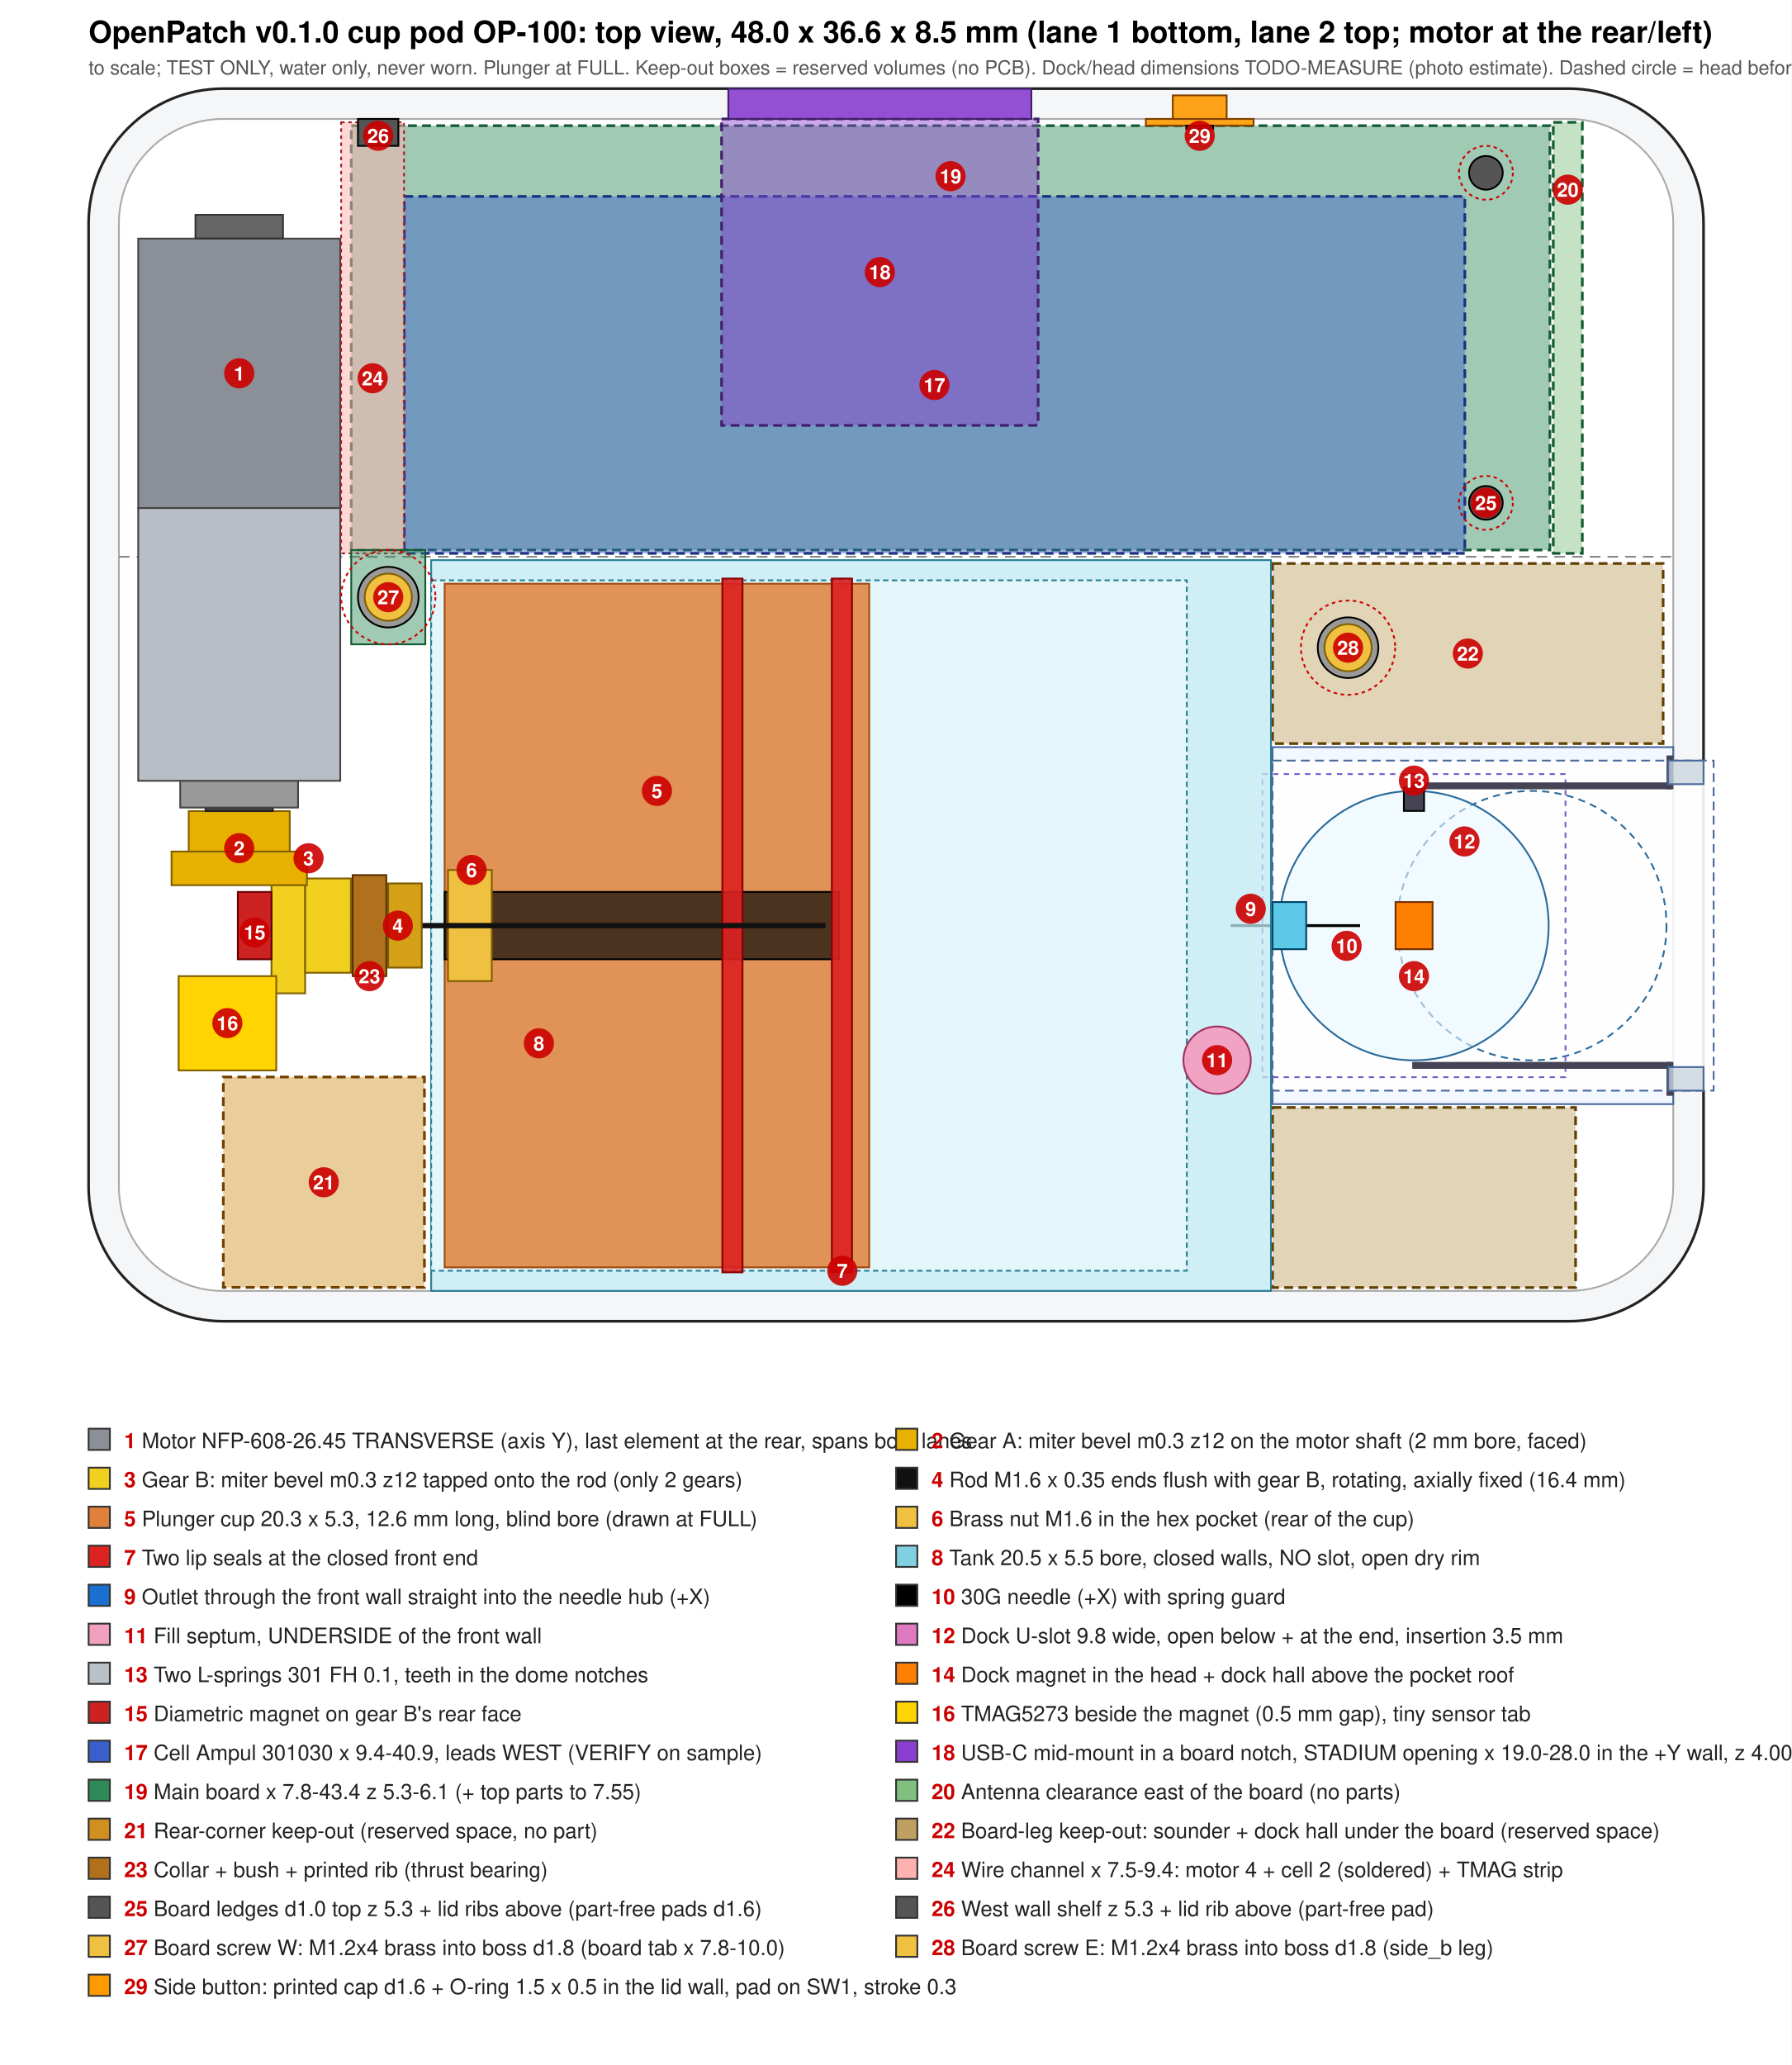
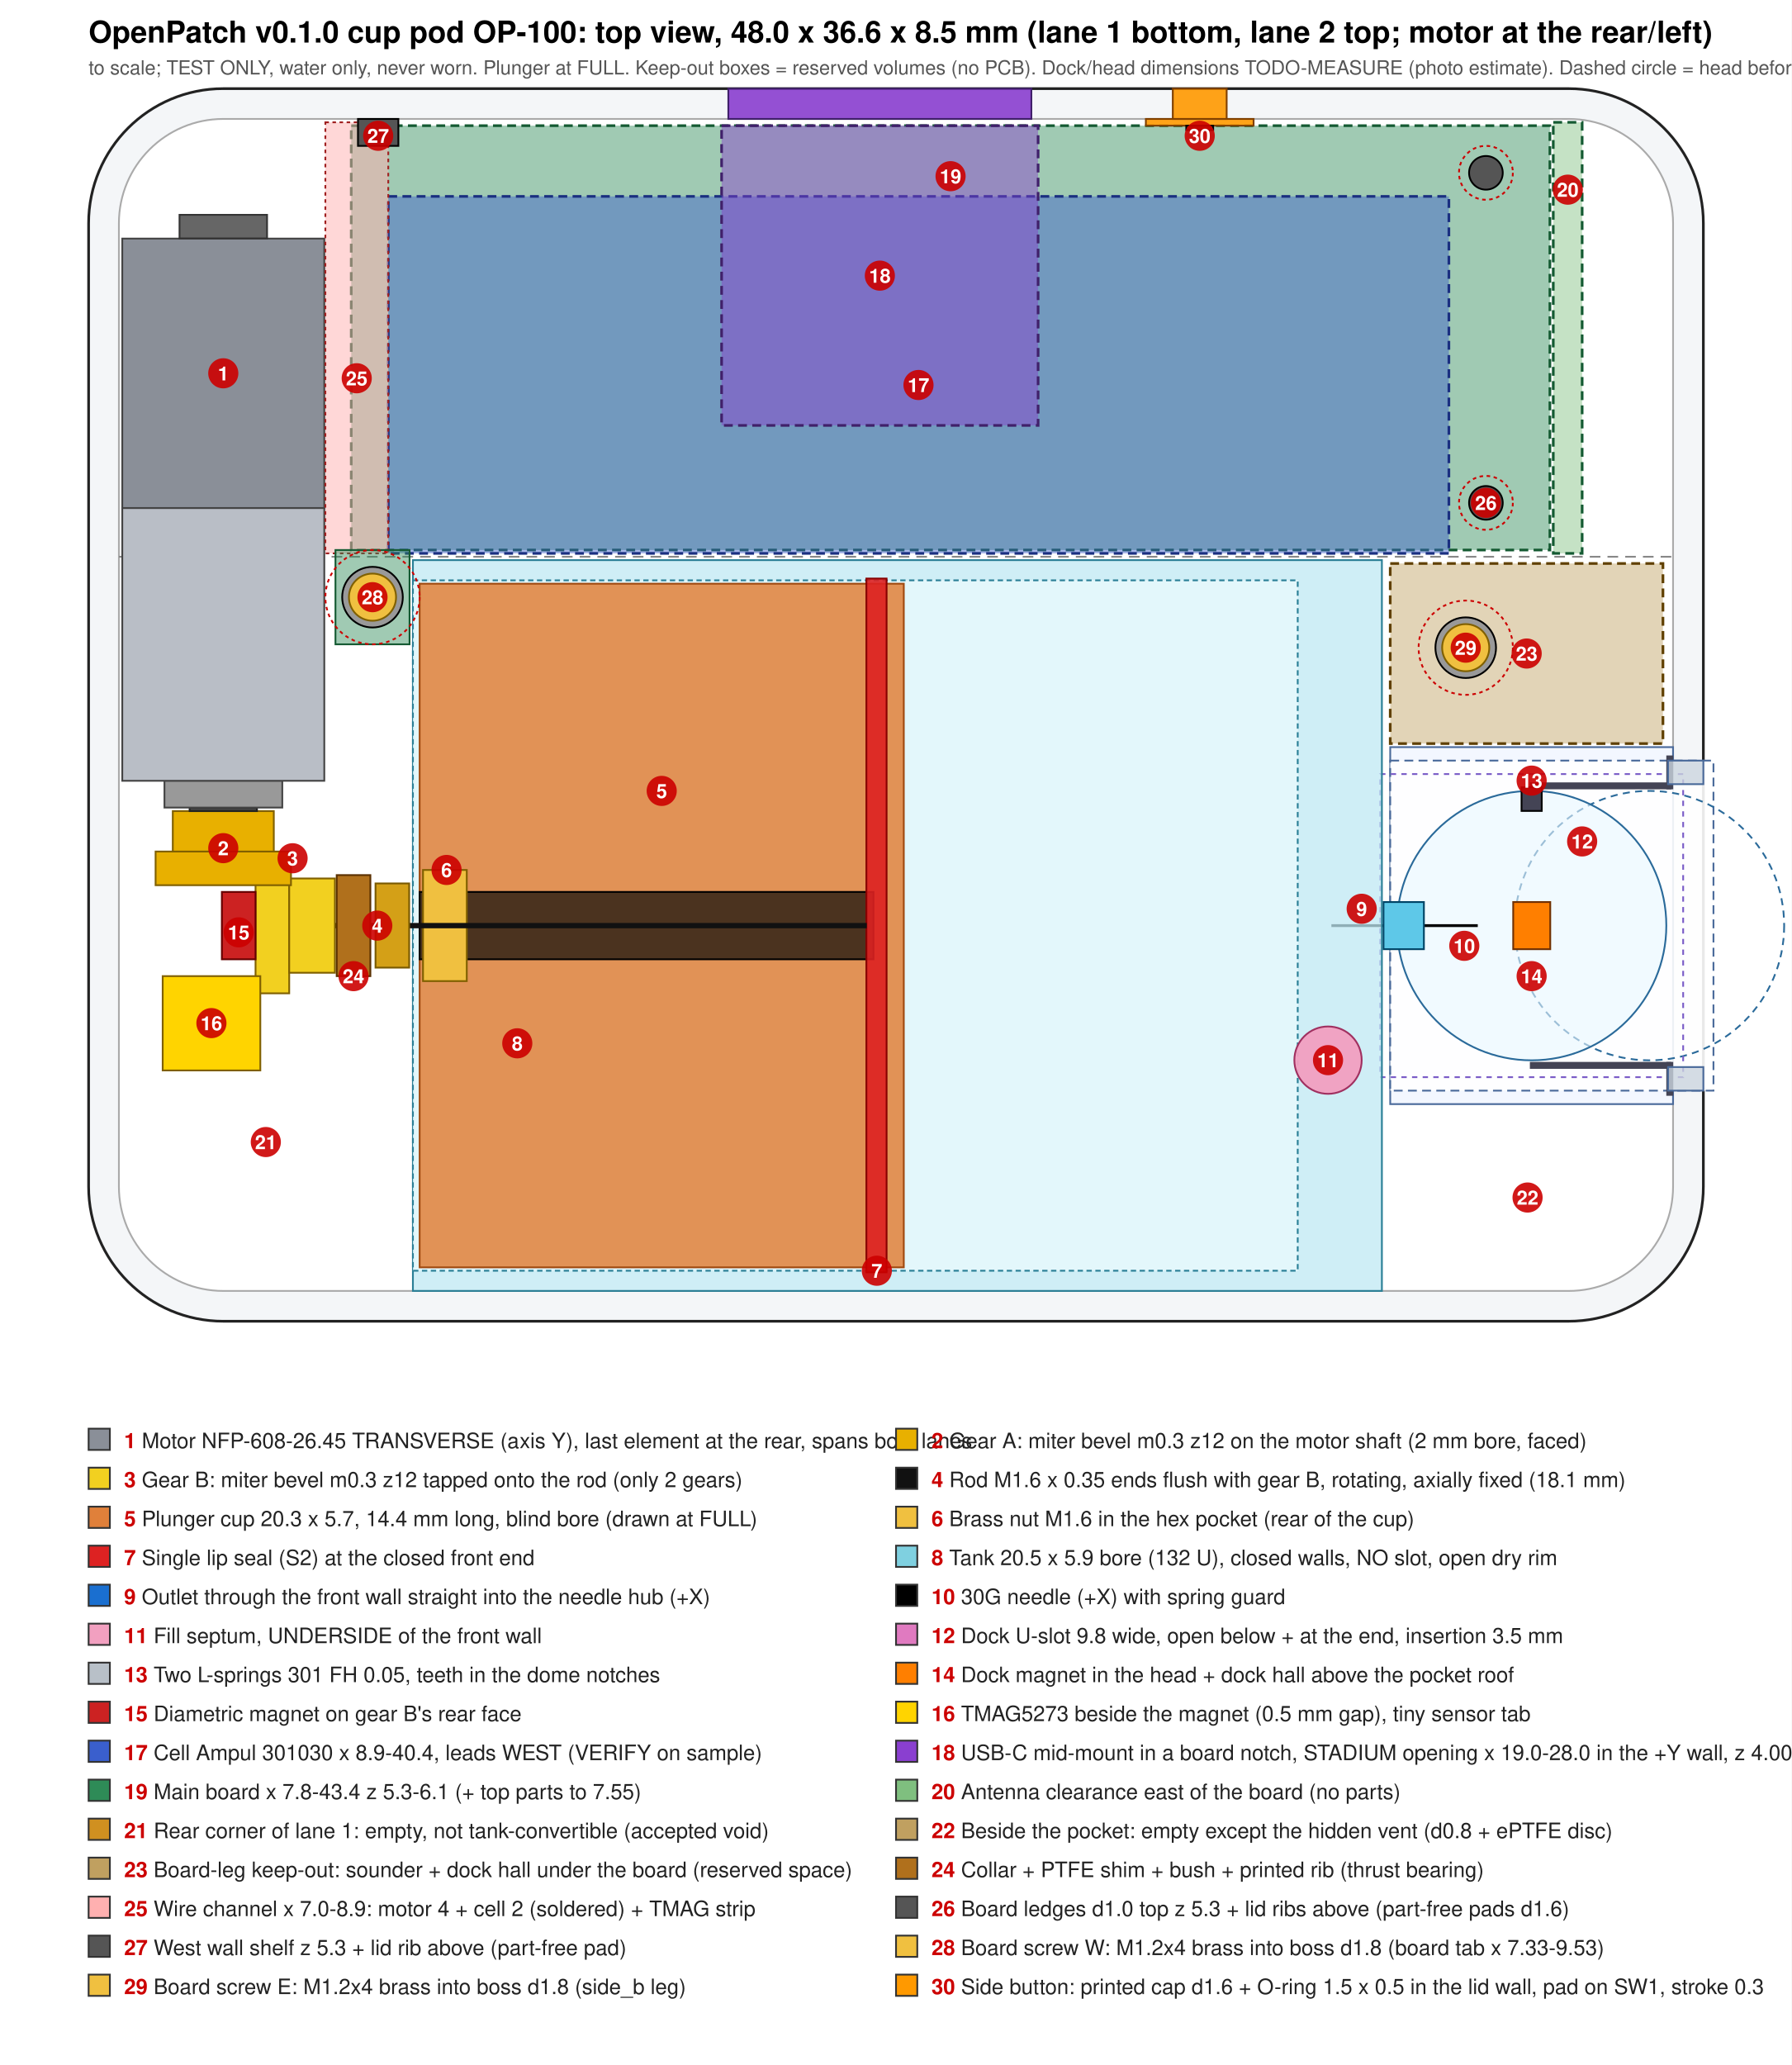
<svg xmlns="http://www.w3.org/2000/svg" width="1011" height="1165" viewBox="0 0 1011 1165" font-family="Helvetica,Arial,sans-serif">
  <rect width="100%" height="100%" fill="#ffffff" />
  <text x="50" y="24" font-size="17" font-weight="bold">OpenPatch v0.1.0 cup pod OP-100: top view, 48.0 x 36.6 x 8.5 mm (lane 1 bottom, lane 2 top; motor at the rear/left)</text>
  <text x="50" y="42" font-size="11" fill="#555">to scale; TEST ONLY, water only, never worn. Plunger at FULL. Keep-out boxes = reserved volumes (no PCB). Dock/head dimensions TODO-MEASURE (photo estimate). Dashed circle = head before the slide.</text>
-   <rect x="50.0" y="50.0" width="911.3" height="695.4" rx="76.0" fill="#f4f6f8" fill-opacity="1.0" stroke="#222" stroke-width="1.5" />
-   <rect x="67.1" y="67.1" width="877.1" height="661.2" rx="58.9" fill="#ffffff" fill-opacity="1.0" stroke="#aaa" stroke-width="1.0" />
-   <line x1="67.1" y1="314.1" x2="944.2" y2="314.1" stroke="#888" stroke-width="1.0" stroke-dasharray="6,4" />
-   <rect x="718.1" y="421.5" width="226.1" height="201.4" rx="0.0" fill="#e8f0ff" fill-opacity="0.5" stroke="#4a6a9a" stroke-width="1.0" />
-   <rect x="718.1" y="429.1" width="248.9" height="186.2" rx="0.0" fill="#ffffff" fill-opacity="0.9" stroke="#4a6a9a" stroke-width="1.0" stroke-dasharray="5,3" />
-   <circle cx="864.4" cy="522.2" r="76.0" fill="none" fill-opacity="1.0" stroke="#2a6a9a" stroke-width="1" stroke-dasharray="4,3" />
-   <circle cx="797.9" cy="522.2" r="76.0" fill="#e8f6ff" fill-opacity="0.6" stroke="#2a6a9a" stroke-width="1" />
-   <rect x="712.4" y="436.7" width="171.0" height="171.0" rx="0.0" fill="none" fill-opacity="1.0" stroke="#7a5cc7" stroke-width="1.0" stroke-dasharray="3,3" />
-   <rect x="797.9" y="600.1" width="144.4" height="1.9" rx="0.0" fill="#b8c0c8" fill-opacity="1.0" stroke="#445" stroke-width="2" />
-   <rect x="941.4" y="600.1" width="1.9" height="17.1" rx="0.0" fill="#b8c0c8" fill-opacity="1.0" stroke="#445" stroke-width="2" />
-   <rect x="941.4" y="602.0" width="19.9" height="13.3" rx="0.0" fill="#c9d3dd" fill-opacity="0.8" stroke="#4a6a9a" stroke-width="1.0" />
-   <rect x="792.2" y="596.2" width="11.4" height="-5.7" rx="0.0" fill="#445" fill-opacity="1.0" stroke="#000" stroke-width="1.0" />
-   <rect x="797.9" y="442.4" width="144.4" height="1.9" rx="0.0" fill="#b8c0c8" fill-opacity="1.0" stroke="#445" stroke-width="2" />
-   <rect x="941.4" y="427.2" width="1.9" height="17.1" rx="0.0" fill="#b8c0c8" fill-opacity="1.0" stroke="#445" stroke-width="2" />
-   <rect x="941.4" y="429.1" width="19.9" height="13.3" rx="0.0" fill="#c9d3dd" fill-opacity="0.8" stroke="#4a6a9a" stroke-width="1.0" />
-   <rect x="792.2" y="444.2" width="11.4" height="13.3" rx="0.0" fill="#445" fill-opacity="1.0" stroke="#000" stroke-width="1.0" />
-   <rect x="787.5" y="508.9" width="20.9" height="26.6" rx="0.0" fill="#ff7f00" fill-opacity="1.0" stroke="#703000" stroke-width="1.0" />
-   <line x1="694.4" y1="522.2" x2="767.5" y2="522.2" stroke="#000" stroke-width="1.6" />
-   <rect x="718.1" y="508.9" width="19.0" height="26.6" rx="0.0" fill="#5ec8e8" fill-opacity="1.0" stroke="#046" stroke-width="1.0" />
+   <rect x="50.0" y="50.0" width="911.2" height="695.4" rx="76.0" fill="#f4f6f8" fill-opacity="1.0" stroke="#222" stroke-width="1.5" />
+   <rect x="67.1" y="67.1" width="877.0" height="661.2" rx="58.9" fill="#ffffff" fill-opacity="1.0" stroke="#aaa" stroke-width="1.0" />
+   <line x1="67.1" y1="314.1" x2="944.1" y2="314.1" stroke="#888" stroke-width="1.0" stroke-dasharray="6,4" />
+   <rect x="784.5" y="421.5" width="159.6" height="201.4" rx="0.0" fill="#e8f0ff" fill-opacity="0.5" stroke="#4a6a9a" stroke-width="1.0" />
+   <rect x="784.5" y="429.1" width="182.4" height="186.2" rx="0.0" fill="#ffffff" fill-opacity="0.9" stroke="#4a6a9a" stroke-width="1.0" stroke-dasharray="5,3" />
+   <circle cx="930.8" cy="522.2" r="76.0" fill="none" fill-opacity="1.0" stroke="#2a6a9a" stroke-width="1" stroke-dasharray="4,3" />
+   <circle cx="864.3" cy="522.2" r="76.0" fill="#e8f6ff" fill-opacity="0.6" stroke="#2a6a9a" stroke-width="1" />
+   <rect x="778.8" y="436.7" width="171.0" height="171.0" rx="0.0" fill="none" fill-opacity="1.0" stroke="#7a5cc7" stroke-width="1.0" stroke-dasharray="3,3" />
+   <rect x="864.3" y="600.1" width="77.9" height="1.9" rx="0.0" fill="#b8c0c8" fill-opacity="1.0" stroke="#445" stroke-width="2" />
+   <rect x="941.3" y="600.1" width="1.9" height="17.1" rx="0.0" fill="#b8c0c8" fill-opacity="1.0" stroke="#445" stroke-width="2" />
+   <rect x="941.3" y="602.0" width="19.9" height="13.3" rx="0.0" fill="#c9d3dd" fill-opacity="0.8" stroke="#4a6a9a" stroke-width="1.0" />
+   <rect x="858.6" y="596.2" width="11.4" height="-5.7" rx="0.0" fill="#445" fill-opacity="1.0" stroke="#000" stroke-width="1.0" />
+   <rect x="864.3" y="442.4" width="77.9" height="1.9" rx="0.0" fill="#b8c0c8" fill-opacity="1.0" stroke="#445" stroke-width="2" />
+   <rect x="941.3" y="427.2" width="1.9" height="17.1" rx="0.0" fill="#b8c0c8" fill-opacity="1.0" stroke="#445" stroke-width="2" />
+   <rect x="941.3" y="429.1" width="19.9" height="13.3" rx="0.0" fill="#c9d3dd" fill-opacity="0.8" stroke="#4a6a9a" stroke-width="1.0" />
+   <rect x="858.6" y="444.2" width="11.4" height="13.3" rx="0.0" fill="#445" fill-opacity="1.0" stroke="#000" stroke-width="1.0" />
+   <rect x="853.9" y="508.9" width="20.9" height="26.6" rx="0.0" fill="#ff7f00" fill-opacity="1.0" stroke="#703000" stroke-width="1.0" />
+   <line x1="751.3" y1="522.2" x2="833.9" y2="522.2" stroke="#000" stroke-width="1.6" />
+   <rect x="780.7" y="508.9" width="22.8" height="26.6" rx="0.0" fill="#5ec8e8" fill-opacity="1.0" stroke="#046" stroke-width="1.0" />
  <rect x="198.2" y="70.9" width="676.4" height="239.4" rx="0.0" fill="#2e8b57" fill-opacity="0.45" stroke="#145a32" stroke-width="1.5" stroke-dasharray="5,3" />
-   <rect x="876.5" y="69.0" width="16.4" height="243.2" rx="0.0" fill="#7fbf7f" fill-opacity="0.45" stroke="#145a32" stroke-width="1.5" stroke-dasharray="5,3" />
-   <rect x="126.0" y="607.6" width="113.5" height="118.7" rx="0.0" fill="#d09020" fill-opacity="0.45" stroke="#704000" stroke-width="1.5" stroke-dasharray="5,3" />
-   <rect x="718.1" y="624.8" width="171.0" height="101.6" rx="0.0" fill="#c0a060" fill-opacity="0.45" stroke="#604000" stroke-width="1.5" stroke-dasharray="5,3" />
-   <rect x="718.1" y="317.9" width="220.4" height="101.6" rx="0.0" fill="#c0a060" fill-opacity="0.45" stroke="#604000" stroke-width="1.5" stroke-dasharray="5,3" />
-   <rect x="228.1" y="110.8" width="598.5" height="201.4" rx="0.0" fill="#3a5fcd" fill-opacity="0.45" stroke="#1a2f80" stroke-width="1.5" stroke-dasharray="5,3" />
-   <rect x="407.2" y="67.1" width="178.6" height="172.9" rx="0.0" fill="#8a3fd0" fill-opacity="0.45" stroke="#40206a" stroke-width="1.5" stroke-dasharray="5,3" />
-   <rect x="243.3" y="316.0" width="473.9" height="412.3" rx="0.0" fill="#bfe8f2" fill-opacity="0.75" stroke="#2a7f96" stroke-width="1.0" />
-   <rect x="243.3" y="327.4" width="426.4" height="389.5" rx="0.0" fill="#e8f8fc" fill-opacity="0.8" stroke="#2a7f96" stroke-width="1.0" stroke-dasharray="3,2" />
-   <rect x="250.9" y="329.3" width="239.6" height="385.7" rx="0.0" fill="#e0803a" fill-opacity="0.85" stroke="#a04a10" stroke-width="1.0" />
-   <rect x="250.9" y="503.2" width="222.5" height="38.0" rx="0.0" fill="#3b2a1a" fill-opacity="0.9" stroke="#000" stroke-width="1.0" />
-   <rect x="407.6" y="326.4" width="11.4" height="391.4" rx="0.0" fill="#dd2222" fill-opacity="0.9" stroke="#880000" stroke-width="1.0" />
-   <rect x="469.4" y="326.4" width="11.4" height="391.4" rx="0.0" fill="#dd2222" fill-opacity="0.9" stroke="#880000" stroke-width="1.0" />
-   <rect x="252.8" y="490.8" width="24.7" height="62.7" rx="0.0" fill="#f0c040" fill-opacity="1.0" stroke="#806000" stroke-width="1.0" />
-   <line x1="153.2" y1="522.2" x2="465.8" y2="522.2" stroke="#111" stroke-width="3.0" />
-   <rect x="219.0" y="498.4" width="19.0" height="47.5" rx="0.0" fill="#d4a017" fill-opacity="1.0" stroke="#7a5a00" stroke-width="1.0" />
-   <rect x="199.0" y="493.7" width="19.0" height="57.0" rx="0.0" fill="#b0701c" fill-opacity="1.0" stroke="#5a3000" stroke-width="1.0" />
-   <rect x="153.2" y="484.0" width="19.0" height="76.4" rx="0.0" fill="#f2d020" fill-opacity="1.0" stroke="#806000" stroke-width="1.0" />
-   <rect x="172.2" y="495.6" width="25.8" height="53.2" rx="0.0" fill="#f2d020" fill-opacity="1.0" stroke="#806000" stroke-width="1.0" />
-   <rect x="134.2" y="503.2" width="19.0" height="38.0" rx="0.0" fill="#cc2222" fill-opacity="1.0" stroke="#660000" stroke-width="1.0" />
-   <rect x="100.8" y="550.7" width="55.1" height="53.2" rx="0.0" fill="#ffd400" fill-opacity="1.0" stroke="#806000" stroke-width="1.0" />
-   <rect x="96.8" y="480.4" width="76.4" height="19.0" rx="0.0" fill="#e8b000" fill-opacity="1.0" stroke="#806000" stroke-width="1.0" />
-   <rect x="106.5" y="457.6" width="57.0" height="22.8" rx="0.0" fill="#e8b000" fill-opacity="1.0" stroke="#806000" stroke-width="1.0" />
-   <rect x="116.0" y="455.7" width="38.0" height="1.9" rx="0.0" fill="#444" fill-opacity="1.0" stroke="#222" stroke-width="1.0" />
-   <rect x="101.7" y="440.4" width="66.5" height="15.2" rx="0.0" fill="#999" fill-opacity="1.0" stroke="#444" stroke-width="1.0" />
-   <rect x="78.0" y="286.6" width="114.0" height="153.9" rx="0.0" fill="#b9bec6" fill-opacity="1.0" stroke="#444" stroke-width="1.0" />
-   <rect x="78.0" y="134.6" width="114.0" height="152.0" rx="0.0" fill="#8a8f98" fill-opacity="1.0" stroke="#444" stroke-width="1.0" />
-   <rect x="110.3" y="121.2" width="49.4" height="13.3" rx="0.0" fill="#666" fill-opacity="1.0" stroke="#333" stroke-width="1.0" />
-   <circle cx="686.8" cy="598.1" r="19.0" fill="#f2a0c0" fill-opacity="0.95" stroke="#a03060" stroke-width="1" />
+   <rect x="876.5" y="69.0" width="16.3" height="243.2" rx="0.0" fill="#7fbf7f" fill-opacity="0.45" stroke="#145a32" stroke-width="1.5" stroke-dasharray="5,3" />
+   <rect x="784.5" y="317.9" width="153.9" height="101.6" rx="0.0" fill="#c0a060" fill-opacity="0.45" stroke="#604000" stroke-width="1.5" stroke-dasharray="5,3" />
+   <rect x="219.1" y="110.8" width="598.5" height="201.4" rx="0.0" fill="#3a5fcd" fill-opacity="0.45" stroke="#1a2f80" stroke-width="1.5" stroke-dasharray="5,3" />
+   <rect x="407.2" y="70.9" width="178.6" height="169.1" rx="0.0" fill="#8a3fd0" fill-opacity="0.45" stroke="#40206a" stroke-width="1.5" stroke-dasharray="5,3" />
+   <rect x="233.0" y="316.0" width="546.8" height="412.3" rx="0.0" fill="#bfe8f2" fill-opacity="0.75" stroke="#2a7f96" stroke-width="1.0" />
+   <rect x="233.0" y="327.4" width="499.3" height="389.5" rx="0.0" fill="#e8f8fc" fill-opacity="0.8" stroke="#2a7f96" stroke-width="1.0" stroke-dasharray="3,2" />
+   <rect x="236.8" y="329.3" width="273.2" height="385.7" rx="0.0" fill="#e0803a" fill-opacity="0.85" stroke="#a04a10" stroke-width="1.0" />
+   <rect x="236.8" y="503.2" width="256.1" height="38.0" rx="0.0" fill="#3b2a1a" fill-opacity="0.9" stroke="#000" stroke-width="1.0" />
+   <rect x="488.9" y="326.4" width="11.4" height="391.4" rx="0.0" fill="#dd2222" fill-opacity="0.9" stroke="#880000" stroke-width="1.0" />
+   <rect x="238.7" y="490.8" width="24.7" height="62.7" rx="0.0" fill="#f0c040" fill-opacity="1.0" stroke="#806000" stroke-width="1.0" />
+   <line x1="144.2" y1="522.2" x2="489.1" y2="522.2" stroke="#111" stroke-width="3.0" />
+   <rect x="211.9" y="498.4" width="19.0" height="47.5" rx="0.0" fill="#d4a017" fill-opacity="1.0" stroke="#7a5a00" stroke-width="1.0" />
+   <rect x="190.0" y="493.7" width="19.0" height="57.0" rx="0.0" fill="#b0701c" fill-opacity="1.0" stroke="#5a3000" stroke-width="1.0" />
+   <rect x="144.2" y="484.0" width="19.0" height="76.4" rx="0.0" fill="#f2d020" fill-opacity="1.0" stroke="#806000" stroke-width="1.0" />
+   <rect x="163.2" y="495.6" width="25.8" height="53.2" rx="0.0" fill="#f2d020" fill-opacity="1.0" stroke="#806000" stroke-width="1.0" />
+   <rect x="125.2" y="503.2" width="19.0" height="38.0" rx="0.0" fill="#cc2222" fill-opacity="1.0" stroke="#660000" stroke-width="1.0" />
+   <rect x="91.8" y="550.7" width="55.1" height="53.2" rx="0.0" fill="#ffd400" fill-opacity="1.0" stroke="#806000" stroke-width="1.0" />
+   <rect x="87.8" y="480.4" width="76.4" height="19.0" rx="0.0" fill="#e8b000" fill-opacity="1.0" stroke="#806000" stroke-width="1.0" />
+   <rect x="97.5" y="457.6" width="57.0" height="22.8" rx="0.0" fill="#e8b000" fill-opacity="1.0" stroke="#806000" stroke-width="1.0" />
+   <rect x="107.0" y="455.7" width="38.0" height="1.9" rx="0.0" fill="#444" fill-opacity="1.0" stroke="#222" stroke-width="1.0" />
+   <rect x="92.8" y="440.4" width="66.5" height="15.2" rx="0.0" fill="#999" fill-opacity="1.0" stroke="#444" stroke-width="1.0" />
+   <rect x="69.0" y="286.6" width="114.0" height="153.9" rx="0.0" fill="#b9bec6" fill-opacity="1.0" stroke="#444" stroke-width="1.0" />
+   <rect x="69.0" y="134.6" width="114.0" height="152.0" rx="0.0" fill="#8a8f98" fill-opacity="1.0" stroke="#444" stroke-width="1.0" />
+   <rect x="101.3" y="121.2" width="49.4" height="13.3" rx="0.0" fill="#666" fill-opacity="1.0" stroke="#333" stroke-width="1.0" />
+   <circle cx="749.4" cy="598.1" r="19.0" fill="#f2a0c0" fill-opacity="0.95" stroke="#a03060" stroke-width="1" />
  <rect x="411.0" y="50.0" width="171.0" height="17.1" rx="0.0" fill="#8a3fd0" fill-opacity="0.9" stroke="#40206a" stroke-width="1.0" />
-   <rect x="192.5" y="69.0" width="35.5" height="243.2" rx="0.0" fill="#ffb0b0" fill-opacity="0.5" stroke="#a02020" stroke-width="1.0" stroke-dasharray="2,2" />
+   <rect x="183.6" y="69.0" width="35.5" height="243.2" rx="0.0" fill="#ffb0b0" fill-opacity="0.5" stroke="#a02020" stroke-width="1.0" stroke-dasharray="2,2" />
  <circle cx="838.5" cy="283.7" r="15.2" fill="none" fill-opacity="1.0" stroke="#c00" stroke-width="1" stroke-dasharray="2,2" />
  <circle cx="838.5" cy="283.7" r="9.5" fill="#555" fill-opacity="1.0" stroke="#000" stroke-width="1" />
  <circle cx="838.5" cy="97.5" r="15.2" fill="none" fill-opacity="1.0" stroke="#c00" stroke-width="1" stroke-dasharray="2,2" />
  <circle cx="838.5" cy="97.5" r="9.5" fill="#555" fill-opacity="1.0" stroke="#000" stroke-width="1" />
  <rect x="202.0" y="67.1" width="22.8" height="15.2" rx="0.0" fill="#555" fill-opacity="1.0" stroke="#000" stroke-width="1.0" />
-   <rect x="198.2" y="310.3" width="41.8" height="53.2" rx="0.0" fill="#2e8b57" fill-opacity="0.45" stroke="#145a32" stroke-width="1.0" />
-   <circle cx="219.1" cy="336.9" r="26.6" fill="none" fill-opacity="1.0" stroke="#c00" stroke-width="1" stroke-dasharray="2,2" />
-   <circle cx="219.1" cy="336.9" r="17.1" fill="#999" fill-opacity="1.0" stroke="#000" stroke-width="1" />
-   <circle cx="219.1" cy="336.9" r="13.3" fill="#f0c040" fill-opacity="1.0" stroke="#806000" stroke-width="1" />
-   <circle cx="760.7" cy="365.4" r="26.6" fill="none" fill-opacity="1.0" stroke="#c00" stroke-width="1" stroke-dasharray="2,2" />
-   <circle cx="760.7" cy="365.4" r="17.1" fill="#999" fill-opacity="1.0" stroke="#000" stroke-width="1" />
-   <circle cx="760.7" cy="365.4" r="13.3" fill="#f0c040" fill-opacity="1.0" stroke="#806000" stroke-width="1" />
+   <rect x="189.3" y="310.3" width="41.8" height="53.2" rx="0.0" fill="#2e8b57" fill-opacity="0.45" stroke="#145a32" stroke-width="1.0" />
+   <circle cx="210.2" cy="336.9" r="26.6" fill="none" fill-opacity="1.0" stroke="#c00" stroke-width="1" stroke-dasharray="2,2" />
+   <circle cx="210.2" cy="336.9" r="17.1" fill="#999" fill-opacity="1.0" stroke="#000" stroke-width="1" />
+   <circle cx="210.2" cy="336.9" r="13.3" fill="#f0c040" fill-opacity="1.0" stroke="#806000" stroke-width="1" />
+   <circle cx="827.1" cy="365.4" r="26.6" fill="none" fill-opacity="1.0" stroke="#c00" stroke-width="1" stroke-dasharray="2,2" />
+   <circle cx="827.1" cy="365.4" r="17.1" fill="#999" fill-opacity="1.0" stroke="#000" stroke-width="1" />
+   <circle cx="827.1" cy="365.4" r="13.3" fill="#f0c040" fill-opacity="1.0" stroke="#806000" stroke-width="1" />
  <rect x="646.6" y="67.1" width="60.8" height="3.8" rx="0.0" fill="#ff9900" fill-opacity="0.9" stroke="#804000" stroke-width="1.0" />
-   <rect x="661.8" y="53.8" width="30.4" height="13.3" rx="0.0" fill="#ff9900" fill-opacity="0.9" stroke="#804000" stroke-width="1.0" />
-   <rect x="669.4" y="70.9" width="15.2" height="1.9" rx="0.0" fill="#804000" fill-opacity="1.0" stroke="#000" stroke-width="1.0" />
-   <circle cx="135.0" cy="210.6" r="8.5" fill="#c00" fill-opacity="0.9" />
-   <text x="135.0" y="214.6" font-size="11" fill="#fff" text-anchor="middle" font-weight="bold">1</text>
+   <rect x="661.8" y="50.0" width="30.4" height="17.1" rx="0.0" fill="#ff9900" fill-opacity="0.9" stroke="#804000" stroke-width="1.0" />
+   <rect x="669.4" y="70.9" width="15.2" height="2.5" rx="0.0" fill="#804000" fill-opacity="1.0" stroke="#000" stroke-width="1.0" />
+   <circle cx="126.0" cy="210.6" r="8.5" fill="#c00" fill-opacity="0.9" />
+   <text x="126.0" y="214.6" font-size="11" fill="#fff" text-anchor="middle" font-weight="bold">1</text>
  <rect x="50.0" y="806" width="12" height="12" fill="#8a8f98" stroke="#333" />
  <text x="70.0" y="817" font-size="12" fill="#222">
    <tspan fill="#c00" font-weight="bold">1</tspan>  Motor NFP-608-26.45 TRANSVERSE (axis Y), last element at the rear, spans both lanes</text>
-   <circle cx="135.0" cy="478.5" r="8.5" fill="#c00" fill-opacity="0.9" />
-   <text x="135.0" y="482.5" font-size="11" fill="#fff" text-anchor="middle" font-weight="bold">2</text>
-   <rect x="505.651" y="806" width="12" height="12" fill="#e8b000" stroke="#333" />
-   <text x="525.651" y="817" font-size="12" fill="#222">
+   <circle cx="126.0" cy="478.5" r="8.5" fill="#c00" fill-opacity="0.9" />
+   <text x="126.0" y="482.5" font-size="11" fill="#fff" text-anchor="middle" font-weight="bold">2</text>
+   <rect x="505.62" y="806" width="12" height="12" fill="#e8b000" stroke="#333" />
+   <text x="525.62" y="817" font-size="12" fill="#222">
    <tspan fill="#c00" font-weight="bold">2</tspan>  Gear A: miter bevel m0.3 z12 on the motor shaft (2 mm bore, faced)</text>
-   <circle cx="174.1" cy="484.2" r="8.5" fill="#c00" fill-opacity="0.9" />
-   <text x="174.1" y="488.2" font-size="11" fill="#fff" text-anchor="middle" font-weight="bold">3</text>
+   <circle cx="165.1" cy="484.2" r="8.5" fill="#c00" fill-opacity="0.9" />
+   <text x="165.1" y="488.2" font-size="11" fill="#fff" text-anchor="middle" font-weight="bold">3</text>
  <rect x="50.0" y="828" width="12" height="12" fill="#f2d020" stroke="#333" />
  <text x="70.0" y="839" font-size="12" fill="#222">
    <tspan fill="#c00" font-weight="bold">3</tspan>  Gear B: miter bevel m0.3 z12 tapped onto the rod (only 2 gears)</text>
-   <circle cx="224.5" cy="522.2" r="8.5" fill="#c00" fill-opacity="0.9" />
-   <text x="224.5" y="526.2" font-size="11" fill="#fff" text-anchor="middle" font-weight="bold">4</text>
-   <rect x="505.651" y="828" width="12" height="12" fill="#111111" stroke="#333" />
-   <text x="525.651" y="839" font-size="12" fill="#222">
-     <tspan fill="#c00" font-weight="bold">4</tspan>  Rod M1.6 x 0.35 ends flush with gear B, rotating, axially fixed (16.4 mm)</text>
-   <circle cx="370.7" cy="446.2" r="8.5" fill="#c00" fill-opacity="0.9" />
-   <text x="370.7" y="450.2" font-size="11" fill="#fff" text-anchor="middle" font-weight="bold">5</text>
+   <circle cx="212.9" cy="522.2" r="8.5" fill="#c00" fill-opacity="0.9" />
+   <text x="212.9" y="526.2" font-size="11" fill="#fff" text-anchor="middle" font-weight="bold">4</text>
+   <rect x="505.62" y="828" width="12" height="12" fill="#111111" stroke="#333" />
+   <text x="525.62" y="839" font-size="12" fill="#222">
+     <tspan fill="#c00" font-weight="bold">4</tspan>  Rod M1.6 x 0.35 ends flush with gear B, rotating, axially fixed (18.1 mm)</text>
+   <circle cx="373.4" cy="446.2" r="8.5" fill="#c00" fill-opacity="0.9" />
+   <text x="373.4" y="450.2" font-size="11" fill="#fff" text-anchor="middle" font-weight="bold">5</text>
  <rect x="50.0" y="850" width="12" height="12" fill="#e0803a" stroke="#333" />
  <text x="70.0" y="861" font-size="12" fill="#222">
-     <tspan fill="#c00" font-weight="bold">5</tspan>  Plunger cup 20.3 x 5.3, 12.6 mm long, blind bore (drawn at FULL)</text>
-   <circle cx="266.1" cy="490.8" r="8.5" fill="#c00" fill-opacity="0.9" />
-   <text x="266.1" y="494.8" font-size="11" fill="#fff" text-anchor="middle" font-weight="bold">6</text>
-   <rect x="505.651" y="850" width="12" height="12" fill="#f0c040" stroke="#333" />
-   <text x="525.651" y="861" font-size="12" fill="#222">
+     <tspan fill="#c00" font-weight="bold">5</tspan>  Plunger cup 20.3 x 5.7, 14.4 mm long, blind bore (drawn at FULL)</text>
+   <circle cx="252.0" cy="490.8" r="8.5" fill="#c00" fill-opacity="0.9" />
+   <text x="252.0" y="494.8" font-size="11" fill="#fff" text-anchor="middle" font-weight="bold">6</text>
+   <rect x="505.62" y="850" width="12" height="12" fill="#f0c040" stroke="#333" />
+   <text x="525.62" y="861" font-size="12" fill="#222">
    <tspan fill="#c00" font-weight="bold">6</tspan>  Brass nut M1.6 in the hex pocket (rear of the cup)</text>
-   <circle cx="475.3" cy="716.9" r="8.5" fill="#c00" fill-opacity="0.9" />
-   <text x="475.3" y="720.9" font-size="11" fill="#fff" text-anchor="middle" font-weight="bold">7</text>
+   <circle cx="494.8" cy="716.9" r="8.5" fill="#c00" fill-opacity="0.9" />
+   <text x="494.8" y="720.9" font-size="11" fill="#fff" text-anchor="middle" font-weight="bold">7</text>
  <rect x="50.0" y="872" width="12" height="12" fill="#dd2222" stroke="#333" />
  <text x="70.0" y="883" font-size="12" fill="#222">
-     <tspan fill="#c00" font-weight="bold">7</tspan>  Two lip seals at the closed front end</text>
-   <circle cx="304.1" cy="588.6" r="8.5" fill="#c00" fill-opacity="0.9" />
-   <text x="304.1" y="592.6" font-size="11" fill="#fff" text-anchor="middle" font-weight="bold">8</text>
-   <rect x="505.651" y="872" width="12" height="12" fill="#7fd0e0" stroke="#333" />
-   <text x="525.651" y="883" font-size="12" fill="#222">
-     <tspan fill="#c00" font-weight="bold">8</tspan>  Tank 20.5 x 5.5 bore, closed walls, NO slot, open dry rim</text>
-   <circle cx="705.8" cy="512.7" r="8.5" fill="#c00" fill-opacity="0.9" />
-   <text x="705.8" y="516.7" font-size="11" fill="#fff" text-anchor="middle" font-weight="bold">9</text>
+     <tspan fill="#c00" font-weight="bold">7</tspan>  Single lip seal (S2) at the closed front end</text>
+   <circle cx="291.9" cy="588.6" r="8.5" fill="#c00" fill-opacity="0.9" />
+   <text x="291.9" y="592.6" font-size="11" fill="#fff" text-anchor="middle" font-weight="bold">8</text>
+   <rect x="505.62" y="872" width="12" height="12" fill="#7fd0e0" stroke="#333" />
+   <text x="525.62" y="883" font-size="12" fill="#222">
+     <tspan fill="#c00" font-weight="bold">8</tspan>  Tank 20.5 x 5.9 bore (132 U), closed walls, NO slot, open dry rim</text>
+   <circle cx="768.4" cy="512.7" r="8.5" fill="#c00" fill-opacity="0.9" />
+   <text x="768.4" y="516.7" font-size="11" fill="#fff" text-anchor="middle" font-weight="bold">9</text>
  <rect x="50.0" y="894" width="12" height="12" fill="#1a6fd0" stroke="#333" />
  <text x="70.0" y="905" font-size="12" fill="#222">
    <tspan fill="#c00" font-weight="bold">9</tspan>  Outlet through the front wall straight into the needle hub (+X)</text>
-   <circle cx="759.9" cy="533.6" r="8.5" fill="#c00" fill-opacity="0.9" />
-   <text x="759.9" y="537.6" font-size="11" fill="#fff" text-anchor="middle" font-weight="bold">10</text>
-   <rect x="505.651" y="894" width="12" height="12" fill="#000000" stroke="#333" />
-   <text x="525.651" y="905" font-size="12" fill="#222">
+   <circle cx="826.3" cy="533.6" r="8.5" fill="#c00" fill-opacity="0.9" />
+   <text x="826.3" y="537.6" font-size="11" fill="#fff" text-anchor="middle" font-weight="bold">10</text>
+   <rect x="505.62" y="894" width="12" height="12" fill="#000000" stroke="#333" />
+   <text x="525.62" y="905" font-size="12" fill="#222">
    <tspan fill="#c00" font-weight="bold">10</tspan>  30G needle (+X) with spring guard</text>
-   <circle cx="686.8" cy="598.1" r="8.5" fill="#c00" fill-opacity="0.9" />
-   <text x="686.8" y="602.1" font-size="11" fill="#fff" text-anchor="middle" font-weight="bold">11</text>
+   <circle cx="749.4" cy="598.1" r="8.5" fill="#c00" fill-opacity="0.9" />
+   <text x="749.4" y="602.1" font-size="11" fill="#fff" text-anchor="middle" font-weight="bold">11</text>
  <rect x="50.0" y="916" width="12" height="12" fill="#f2a0c0" stroke="#333" />
  <text x="70.0" y="927" font-size="12" fill="#222">
    <tspan fill="#c00" font-weight="bold">11</tspan>  Fill septum, UNDERSIDE of the front wall</text>
-   <circle cx="826.4" cy="474.7" r="8.5" fill="#c00" fill-opacity="0.9" />
-   <text x="826.4" y="478.7" font-size="11" fill="#fff" text-anchor="middle" font-weight="bold">12</text>
-   <rect x="505.651" y="916" width="12" height="12" fill="#e07ac0" stroke="#333" />
-   <text x="525.651" y="927" font-size="12" fill="#222">
+   <circle cx="892.8" cy="474.7" r="8.5" fill="#c00" fill-opacity="0.9" />
+   <text x="892.8" y="478.7" font-size="11" fill="#fff" text-anchor="middle" font-weight="bold">12</text>
+   <rect x="505.62" y="916" width="12" height="12" fill="#e07ac0" stroke="#333" />
+   <text x="525.62" y="927" font-size="12" fill="#222">
    <tspan fill="#c00" font-weight="bold">12</tspan>  Dock U-slot 9.8 wide, open below + at the end, insertion 3.5 mm</text>
-   <circle cx="797.9" cy="440.4" r="8.5" fill="#c00" fill-opacity="0.9" />
-   <text x="797.9" y="444.4" font-size="11" fill="#fff" text-anchor="middle" font-weight="bold">13</text>
+   <circle cx="864.3" cy="440.4" r="8.5" fill="#c00" fill-opacity="0.9" />
+   <text x="864.3" y="444.4" font-size="11" fill="#fff" text-anchor="middle" font-weight="bold">13</text>
  <rect x="50.0" y="938" width="12" height="12" fill="#b8c0c8" stroke="#333" />
  <text x="70.0" y="949" font-size="12" fill="#222">
-     <tspan fill="#c00" font-weight="bold">13</tspan>  Two L-springs 301 FH 0.1, teeth in the dome notches</text>
-   <circle cx="797.9" cy="550.7" r="8.5" fill="#c00" fill-opacity="0.9" />
-   <text x="797.9" y="554.7" font-size="11" fill="#fff" text-anchor="middle" font-weight="bold">14</text>
-   <rect x="505.651" y="938" width="12" height="12" fill="#ff7f00" stroke="#333" />
-   <text x="525.651" y="949" font-size="12" fill="#222">
+     <tspan fill="#c00" font-weight="bold">13</tspan>  Two L-springs 301 FH 0.05, teeth in the dome notches</text>
+   <circle cx="864.3" cy="550.7" r="8.5" fill="#c00" fill-opacity="0.9" />
+   <text x="864.3" y="554.7" font-size="11" fill="#fff" text-anchor="middle" font-weight="bold">14</text>
+   <rect x="505.62" y="938" width="12" height="12" fill="#ff7f00" stroke="#333" />
+   <text x="525.62" y="949" font-size="12" fill="#222">
    <tspan fill="#c00" font-weight="bold">14</tspan>  Dock magnet in the head + dock hall above the pocket roof</text>
-   <circle cx="143.7" cy="526.0" r="8.5" fill="#c00" fill-opacity="0.9" />
-   <text x="143.7" y="530.0" font-size="11" fill="#fff" text-anchor="middle" font-weight="bold">15</text>
+   <circle cx="134.7" cy="526.0" r="8.5" fill="#c00" fill-opacity="0.9" />
+   <text x="134.7" y="530.0" font-size="11" fill="#fff" text-anchor="middle" font-weight="bold">15</text>
  <rect x="50.0" y="960" width="12" height="12" fill="#cc2222" stroke="#333" />
  <text x="70.0" y="971" font-size="12" fill="#222">
    <tspan fill="#c00" font-weight="bold">15</tspan>  Diametric magnet on gear B's rear face</text>
-   <circle cx="128.3" cy="577.2" r="8.5" fill="#c00" fill-opacity="0.9" />
-   <text x="128.3" y="581.2" font-size="11" fill="#fff" text-anchor="middle" font-weight="bold">16</text>
-   <rect x="505.651" y="960" width="12" height="12" fill="#ffd400" stroke="#333" />
-   <text x="525.651" y="971" font-size="12" fill="#222">
+   <circle cx="119.3" cy="577.2" r="8.5" fill="#c00" fill-opacity="0.9" />
+   <text x="119.3" y="581.2" font-size="11" fill="#fff" text-anchor="middle" font-weight="bold">16</text>
+   <rect x="505.62" y="960" width="12" height="12" fill="#ffd400" stroke="#333" />
+   <text x="525.62" y="971" font-size="12" fill="#222">
    <tspan fill="#c00" font-weight="bold">16</tspan>  TMAG5273 beside the magnet (0.5 mm gap), tiny sensor tab</text>
-   <circle cx="527.3" cy="217.2" r="8.5" fill="#c00" fill-opacity="0.9" />
-   <text x="527.3" y="221.2" font-size="11" fill="#fff" text-anchor="middle" font-weight="bold">17</text>
+   <circle cx="518.3" cy="217.2" r="8.5" fill="#c00" fill-opacity="0.9" />
+   <text x="518.3" y="221.2" font-size="11" fill="#fff" text-anchor="middle" font-weight="bold">17</text>
  <rect x="50.0" y="982" width="12" height="12" fill="#3a5fcd" stroke="#333" />
  <text x="70.0" y="993" font-size="12" fill="#222">
-     <tspan fill="#c00" font-weight="bold">17</tspan>  Cell Ampul 301030 x 9.4-40.9, leads WEST (VERIFY on sample)</text>
-   <circle cx="496.5" cy="153.5" r="8.5" fill="#c00" fill-opacity="0.9" />
-   <text x="496.5" y="157.5" font-size="11" fill="#fff" text-anchor="middle" font-weight="bold">18</text>
-   <rect x="505.651" y="982" width="12" height="12" fill="#8a3fd0" stroke="#333" />
-   <text x="525.651" y="993" font-size="12" fill="#222">
+     <tspan fill="#c00" font-weight="bold">17</tspan>  Cell Ampul 301030 x 8.9-40.4, leads WEST (VERIFY on sample)</text>
+   <circle cx="496.5" cy="155.5" r="8.5" fill="#c00" fill-opacity="0.9" />
+   <text x="496.5" y="159.5" font-size="11" fill="#fff" text-anchor="middle" font-weight="bold">18</text>
+   <rect x="505.62" y="982" width="12" height="12" fill="#8a3fd0" stroke="#333" />
+   <text x="525.62" y="993" font-size="12" fill="#222">
    <tspan fill="#c00" font-weight="bold">18</tspan>  USB-C mid-mount in a board notch, STADIUM opening x 19.0-28.0 in the +Y wall, z 4.00-7.40</text>
  <circle cx="536.4" cy="99.4" r="8.5" fill="#c00" fill-opacity="0.9" />
  <text x="536.4" y="103.4" font-size="11" fill="#fff" text-anchor="middle" font-weight="bold">19</text>
  <rect x="50.0" y="1004" width="12" height="12" fill="#2e8b57" stroke="#333" />
  <text x="70.0" y="1015" font-size="12" fill="#222">
    <tspan fill="#c00" font-weight="bold">19</tspan>  Main board x 7.8-43.4 z 5.3-6.1 (+ top parts to 7.55)</text>
  <circle cx="884.7" cy="107.0" r="8.5" fill="#c00" fill-opacity="0.9" />
  <text x="884.7" y="111.0" font-size="11" fill="#fff" text-anchor="middle" font-weight="bold">20</text>
-   <rect x="505.651" y="1004" width="12" height="12" fill="#7fbf7f" stroke="#333" />
-   <text x="525.651" y="1015" font-size="12" fill="#222">
+   <rect x="505.62" y="1004" width="12" height="12" fill="#7fbf7f" stroke="#333" />
+   <text x="525.62" y="1015" font-size="12" fill="#222">
    <tspan fill="#c00" font-weight="bold">20</tspan>  Antenna clearance east of the board (no parts)</text>
-   <circle cx="182.7" cy="667.0" r="8.5" fill="#c00" fill-opacity="0.9" />
-   <text x="182.7" y="671.0" font-size="11" fill="#fff" text-anchor="middle" font-weight="bold">21</text>
+   <circle cx="150.0" cy="644.3" r="8.5" fill="#c00" fill-opacity="0.9" />
+   <text x="150.0" y="648.3" font-size="11" fill="#fff" text-anchor="middle" font-weight="bold">21</text>
  <rect x="50.0" y="1026" width="12" height="12" fill="#d09020" stroke="#333" />
  <text x="70.0" y="1037" font-size="12" fill="#222">
-     <tspan fill="#c00" font-weight="bold">21</tspan>  Rear-corner keep-out (reserved space, no part)</text>
-   <circle cx="828.3" cy="368.7" r="8.5" fill="#c00" fill-opacity="0.9" />
-   <text x="828.3" y="372.7" font-size="11" fill="#fff" text-anchor="middle" font-weight="bold">22</text>
-   <rect x="505.651" y="1026" width="12" height="12" fill="#c0a060" stroke="#333" />
-   <text x="525.651" y="1037" font-size="12" fill="#222">
-     <tspan fill="#c00" font-weight="bold">22</tspan>  Board-leg keep-out: sounder + dock hall under the board (reserved space)</text>
-   <circle cx="208.5" cy="550.7" r="8.5" fill="#c00" fill-opacity="0.9" />
-   <text x="208.5" y="554.7" font-size="11" fill="#fff" text-anchor="middle" font-weight="bold">23</text>
-   <rect x="50.0" y="1048" width="12" height="12" fill="#b0701c" stroke="#333" />
+     <tspan fill="#c00" font-weight="bold">21</tspan>  Rear corner of lane 1: empty, not tank-convertible (accepted void)</text>
+   <circle cx="862.0" cy="675.6" r="8.5" fill="#c00" fill-opacity="0.9" />
+   <text x="862.0" y="679.6" font-size="11" fill="#fff" text-anchor="middle" font-weight="bold">22</text>
+   <rect x="505.62" y="1026" width="12" height="12" fill="#c0a060" stroke="#333" />
+   <text x="525.62" y="1037" font-size="12" fill="#222">
+     <tspan fill="#c00" font-weight="bold">22</tspan>  Beside the pocket: empty except the hidden vent (d0.8 + ePTFE disc)</text>
+   <circle cx="861.5" cy="368.7" r="8.5" fill="#c00" fill-opacity="0.9" />
+   <text x="861.5" y="372.7" font-size="11" fill="#fff" text-anchor="middle" font-weight="bold">23</text>
+   <rect x="50.0" y="1048" width="12" height="12" fill="#c0a060" stroke="#333" />
  <text x="70.0" y="1059" font-size="12" fill="#222">
-     <tspan fill="#c00" font-weight="bold">23</tspan>  Collar + bush + printed rib (thrust bearing)</text>
-   <circle cx="210.3" cy="213.4" r="8.5" fill="#c00" fill-opacity="0.9" />
-   <text x="210.3" y="217.4" font-size="11" fill="#fff" text-anchor="middle" font-weight="bold">24</text>
-   <rect x="505.651" y="1048" width="12" height="12" fill="#ffb0b0" stroke="#333" />
-   <text x="525.651" y="1059" font-size="12" fill="#222">
-     <tspan fill="#c00" font-weight="bold">24</tspan>  Wire channel x 7.5-9.4: motor 4 + cell 2 (soldered) + TMAG strip</text>
+     <tspan fill="#c00" font-weight="bold">23</tspan>  Board-leg keep-out: sounder + dock hall under the board (reserved space)</text>
+   <circle cx="199.5" cy="550.7" r="8.5" fill="#c00" fill-opacity="0.9" />
+   <text x="199.5" y="554.7" font-size="11" fill="#fff" text-anchor="middle" font-weight="bold">24</text>
+   <rect x="505.62" y="1048" width="12" height="12" fill="#b0701c" stroke="#333" />
+   <text x="525.62" y="1059" font-size="12" fill="#222">
+     <tspan fill="#c00" font-weight="bold">24</tspan>  Collar + PTFE shim + bush + printed rib (thrust bearing)</text>
+   <circle cx="201.3" cy="213.4" r="8.5" fill="#c00" fill-opacity="0.9" />
+   <text x="201.3" y="217.4" font-size="11" fill="#fff" text-anchor="middle" font-weight="bold">25</text>
+   <rect x="50.0" y="1070" width="12" height="12" fill="#ffb0b0" stroke="#333" />
+   <text x="70.0" y="1081" font-size="12" fill="#222">
+     <tspan fill="#c00" font-weight="bold">25</tspan>  Wire channel x 7.0-8.9: motor 4 + cell 2 (soldered) + TMAG strip</text>
  <circle cx="838.5" cy="283.7" r="8.5" fill="#c00" fill-opacity="0.9" />
-   <text x="838.5" y="287.7" font-size="11" fill="#fff" text-anchor="middle" font-weight="bold">25</text>
-   <rect x="50.0" y="1070" width="12" height="12" fill="#555555" stroke="#333" />
-   <text x="70.0" y="1081" font-size="12" fill="#222">
-     <tspan fill="#c00" font-weight="bold">25</tspan>  Board ledges d1.0 top z 5.3 + lid ribs above (part-free pads d1.6)</text>
+   <text x="838.5" y="287.7" font-size="11" fill="#fff" text-anchor="middle" font-weight="bold">26</text>
+   <rect x="505.62" y="1070" width="12" height="12" fill="#555555" stroke="#333" />
+   <text x="525.62" y="1081" font-size="12" fill="#222">
+     <tspan fill="#c00" font-weight="bold">26</tspan>  Board ledges d1.0 top z 5.3 + lid ribs above (part-free pads d1.6)</text>
  <circle cx="213.4" cy="76.6" r="8.5" fill="#c00" fill-opacity="0.9" />
-   <text x="213.4" y="80.6" font-size="11" fill="#fff" text-anchor="middle" font-weight="bold">26</text>
-   <rect x="505.651" y="1070" width="12" height="12" fill="#555555" stroke="#333" />
-   <text x="525.651" y="1081" font-size="12" fill="#222">
-     <tspan fill="#c00" font-weight="bold">26</tspan>  West wall shelf z 5.3 + lid rib above (part-free pad)</text>
-   <circle cx="219.1" cy="336.9" r="8.5" fill="#c00" fill-opacity="0.9" />
-   <text x="219.1" y="340.9" font-size="11" fill="#fff" text-anchor="middle" font-weight="bold">27</text>
-   <rect x="50.0" y="1092" width="12" height="12" fill="#f0c040" stroke="#333" />
+   <text x="213.4" y="80.6" font-size="11" fill="#fff" text-anchor="middle" font-weight="bold">27</text>
+   <rect x="50.0" y="1092" width="12" height="12" fill="#555555" stroke="#333" />
  <text x="70.0" y="1103" font-size="12" fill="#222">
-     <tspan fill="#c00" font-weight="bold">27</tspan>  Board screw W: M1.2x4 brass into boss d1.8 (board tab x 7.8-10.0)</text>
-   <circle cx="760.7" cy="365.4" r="8.5" fill="#c00" fill-opacity="0.9" />
-   <text x="760.7" y="369.4" font-size="11" fill="#fff" text-anchor="middle" font-weight="bold">28</text>
-   <rect x="505.651" y="1092" width="12" height="12" fill="#f0c040" stroke="#333" />
-   <text x="525.651" y="1103" font-size="12" fill="#222">
-     <tspan fill="#c00" font-weight="bold">28</tspan>  Board screw E: M1.2x4 brass into boss d1.8 (side_b leg)</text>
+     <tspan fill="#c00" font-weight="bold">27</tspan>  West wall shelf z 5.3 + lid rib above (part-free pad)</text>
+   <circle cx="210.2" cy="336.9" r="8.5" fill="#c00" fill-opacity="0.9" />
+   <text x="210.2" y="340.9" font-size="11" fill="#fff" text-anchor="middle" font-weight="bold">28</text>
+   <rect x="505.62" y="1092" width="12" height="12" fill="#f0c040" stroke="#333" />
+   <text x="525.62" y="1103" font-size="12" fill="#222">
+     <tspan fill="#c00" font-weight="bold">28</tspan>  Board screw W: M1.2x4 brass into boss d1.8 (board tab x 7.33-9.53)</text>
+   <circle cx="827.1" cy="365.4" r="8.5" fill="#c00" fill-opacity="0.9" />
+   <text x="827.1" y="369.4" font-size="11" fill="#fff" text-anchor="middle" font-weight="bold">29</text>
+   <rect x="50.0" y="1114" width="12" height="12" fill="#f0c040" stroke="#333" />
+   <text x="70.0" y="1125" font-size="12" fill="#222">
+     <tspan fill="#c00" font-weight="bold">29</tspan>  Board screw E: M1.2x4 brass into boss d1.8 (side_b leg)</text>
  <circle cx="677.0" cy="76.6" r="8.5" fill="#c00" fill-opacity="0.9" />
-   <text x="677.0" y="80.6" font-size="11" fill="#fff" text-anchor="middle" font-weight="bold">29</text>
-   <rect x="50.0" y="1114" width="12" height="12" fill="#ff9900" stroke="#333" />
-   <text x="70.0" y="1125" font-size="12" fill="#222">
-     <tspan fill="#c00" font-weight="bold">29</tspan>  Side button: printed cap d1.6 + O-ring 1.5 x 0.5 in the lid wall, pad on SW1, stroke 0.3</text>
+   <text x="677.0" y="80.6" font-size="11" fill="#fff" text-anchor="middle" font-weight="bold">30</text>
+   <rect x="505.62" y="1114" width="12" height="12" fill="#ff9900" stroke="#333" />
+   <text x="525.62" y="1125" font-size="12" fill="#222">
+     <tspan fill="#c00" font-weight="bold">30</tspan>  Side button: printed cap d1.6 + O-ring 1.5 x 0.5 in the lid wall, pad on SW1, stroke 0.3</text>
</svg>
